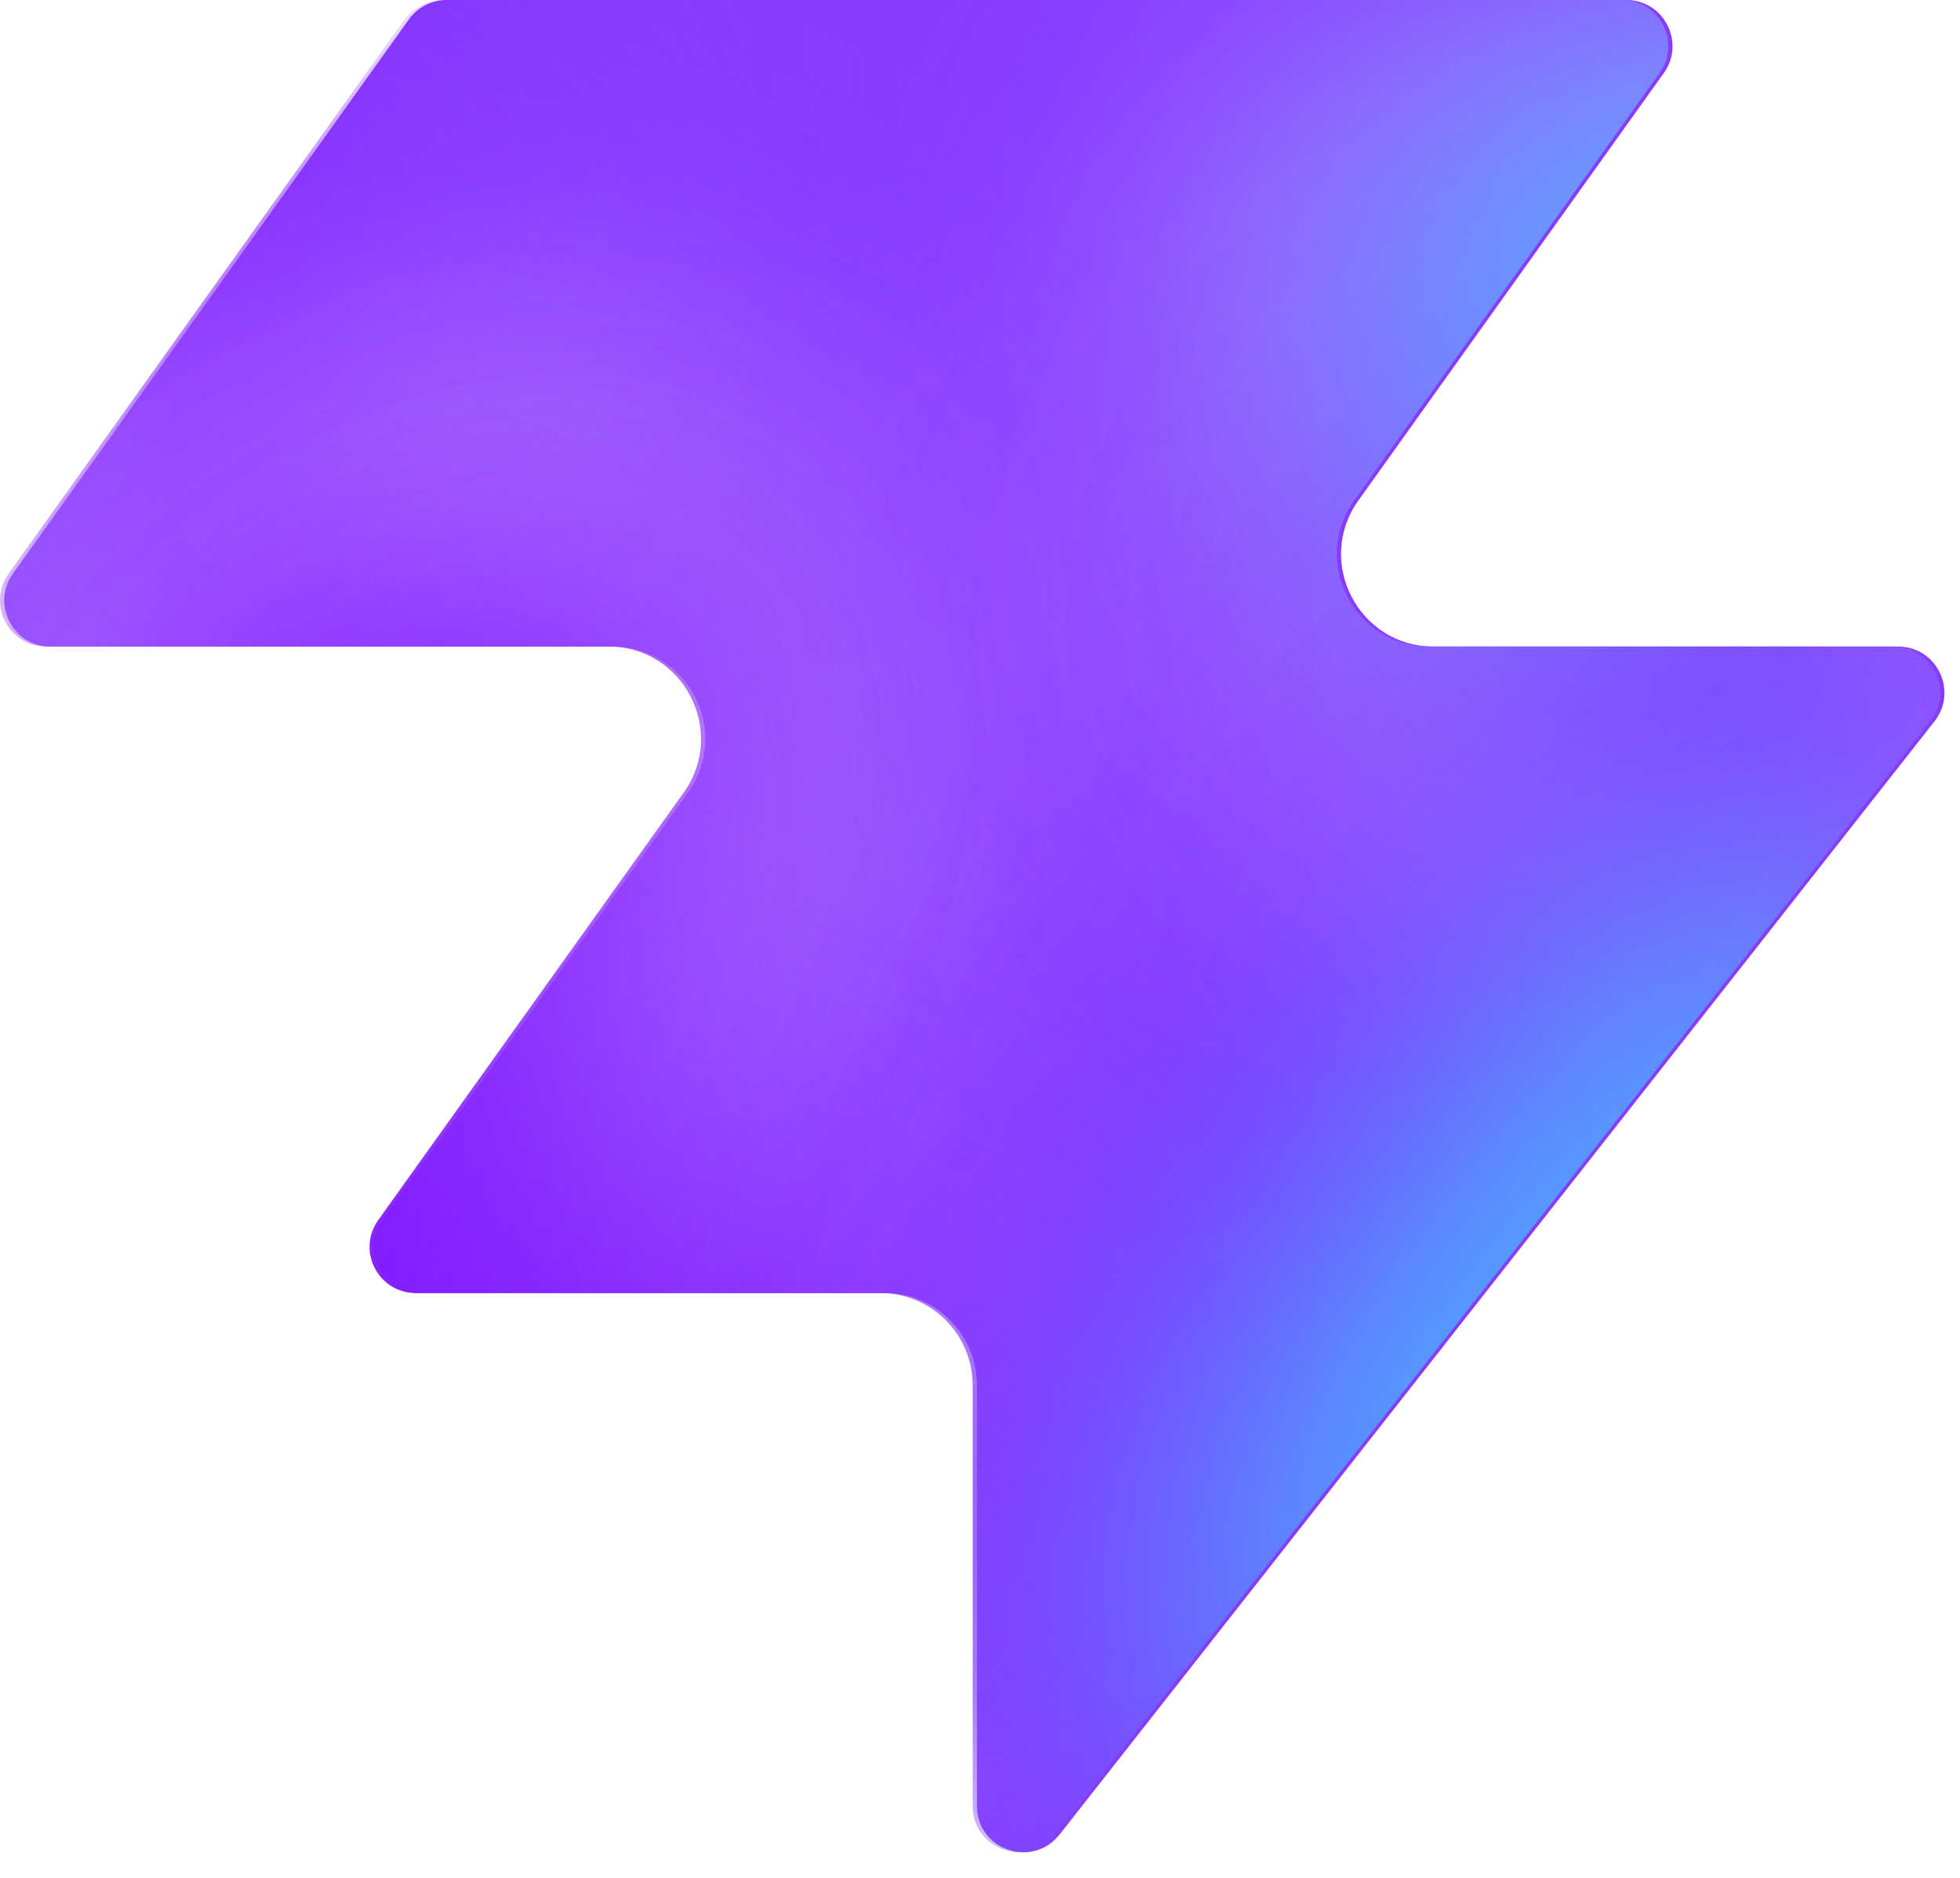
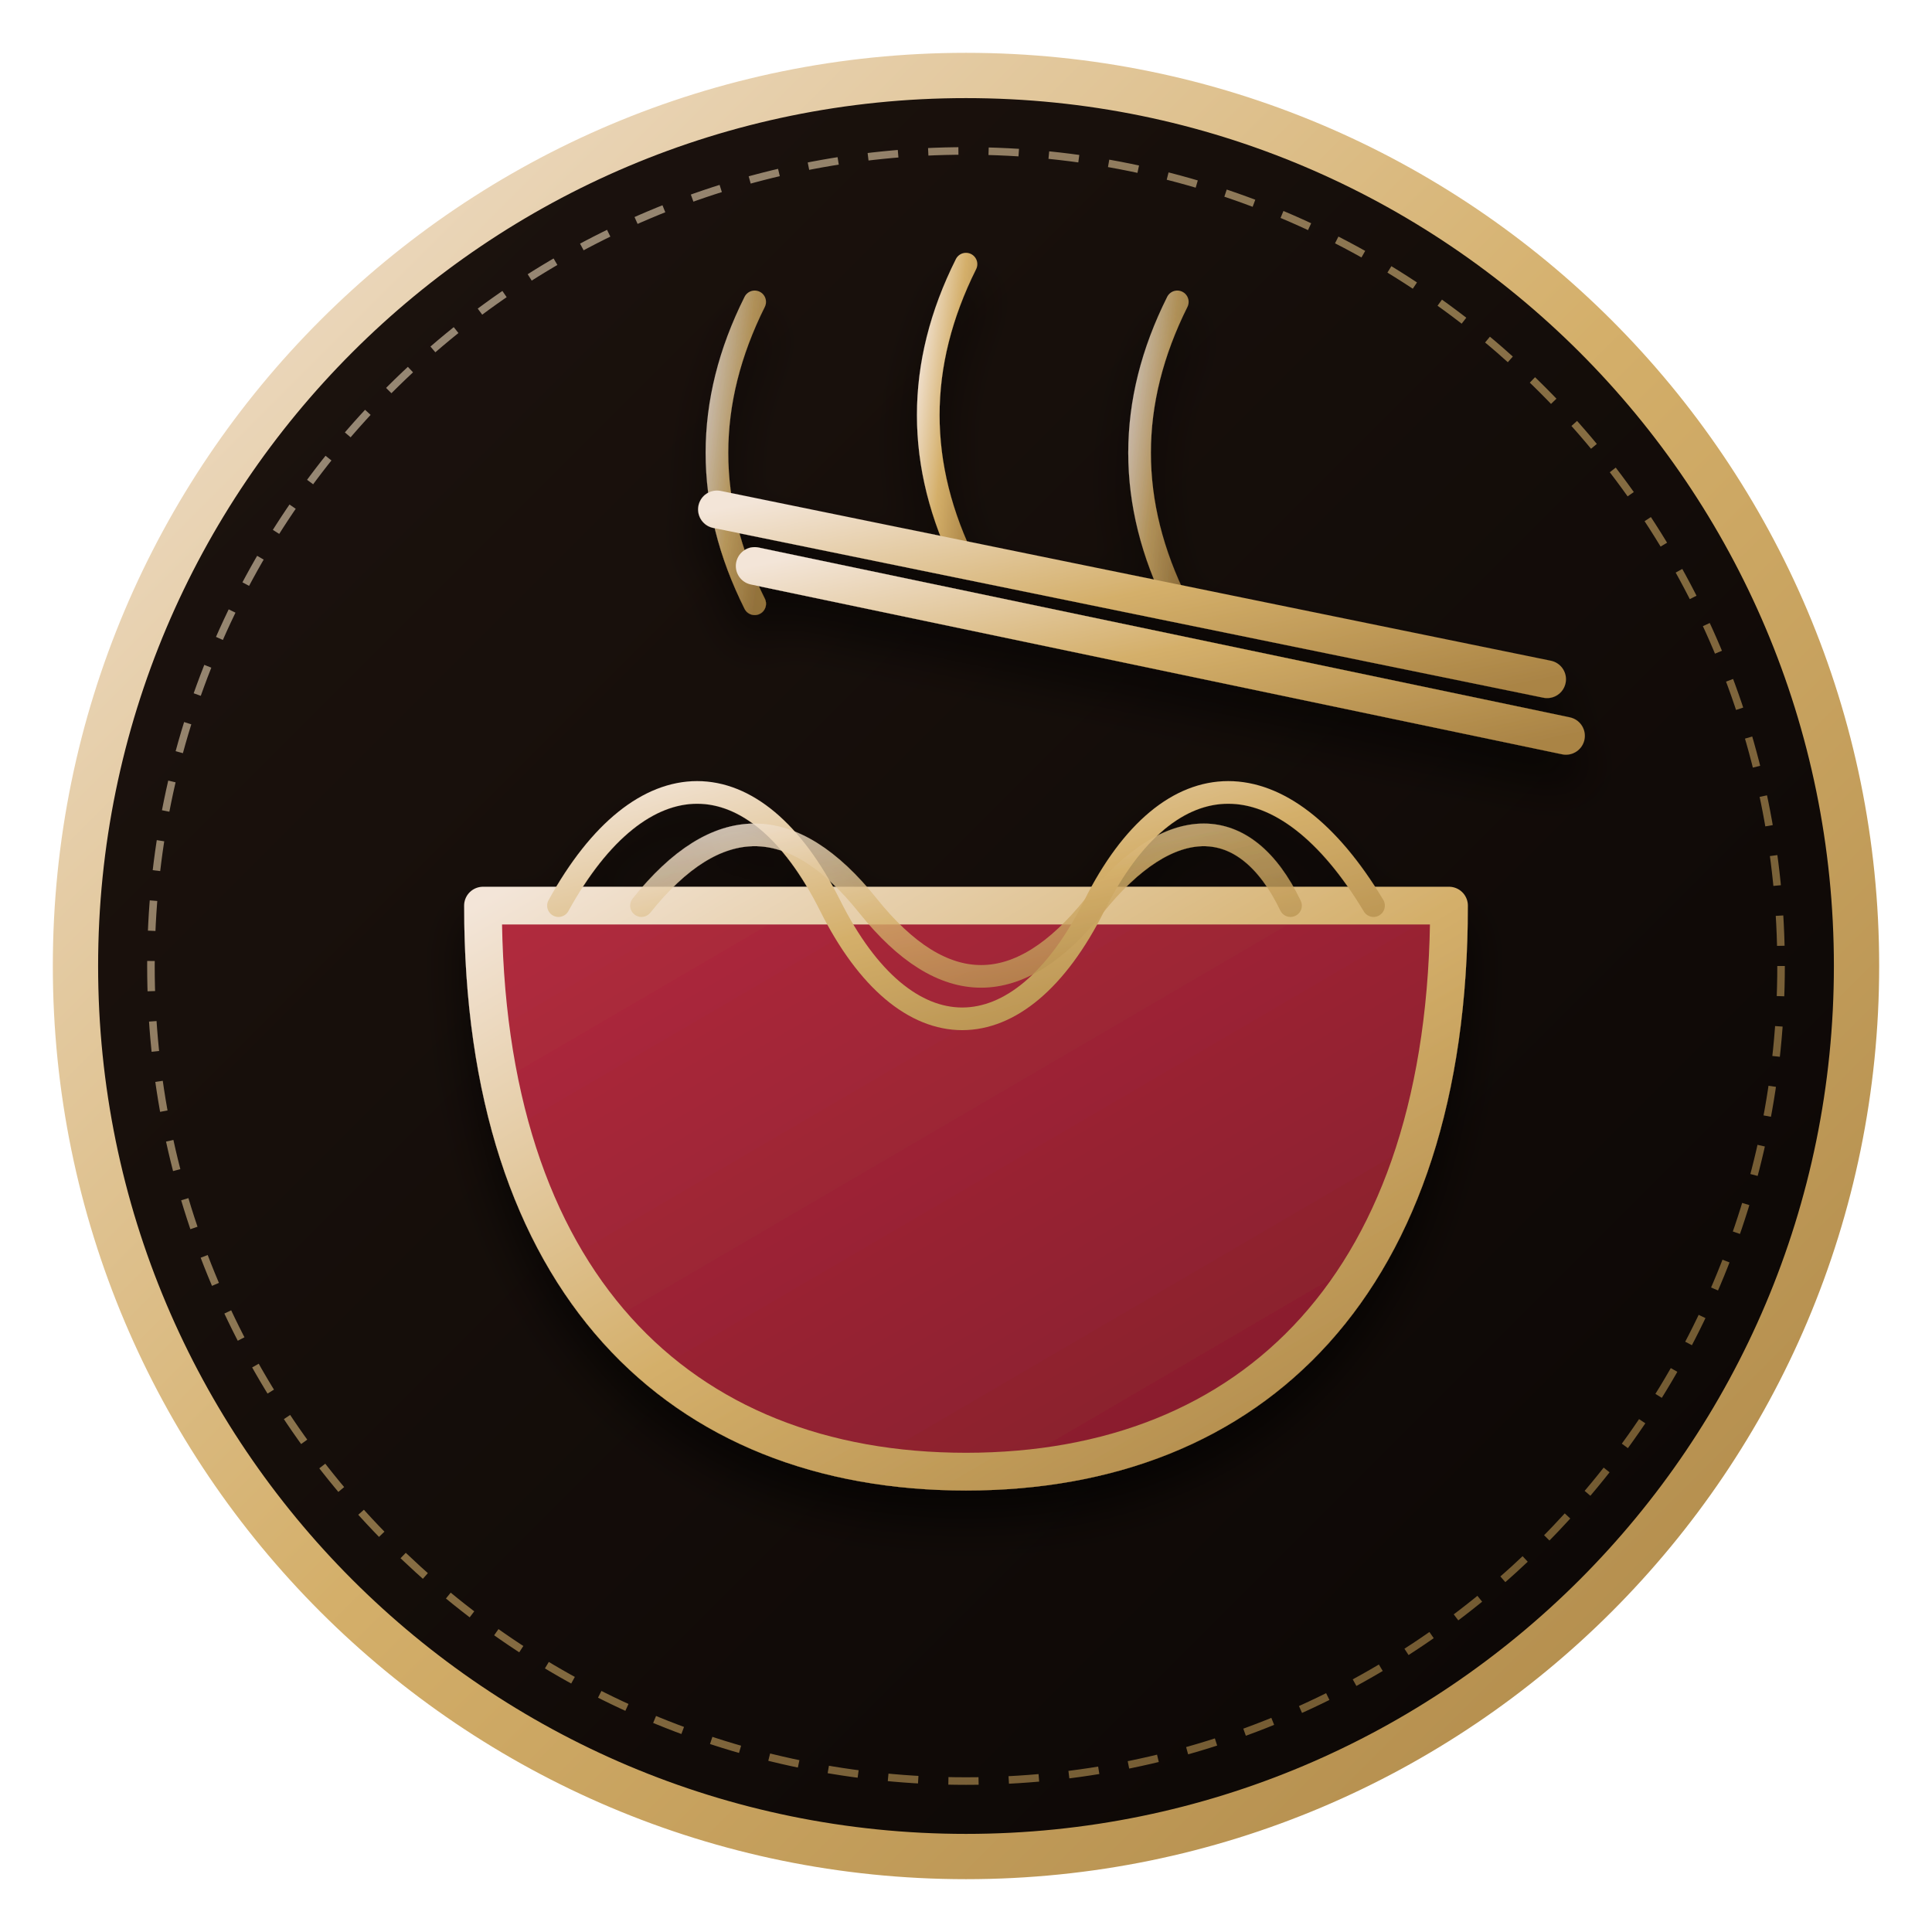
- <svg xmlns="http://www.w3.org/2000/svg" width="48" height="46" fill="none" viewBox="0 0 48 46">
-   <path fill="#863bff" d="M25.946 44.938c-.664.845-2.021.375-2.021-.698V33.937a2.26 2.26 0 0 0-2.262-2.262H10.287c-.92 0-1.456-1.04-.92-1.788l7.48-10.471c1.07-1.497 0-3.578-1.842-3.578H1.237c-.92 0-1.456-1.04-.92-1.788L10.013.474c.214-.297.556-.474.92-.474h28.894c.92 0 1.456 1.04.92 1.788l-7.48 10.471c-1.07 1.498 0 3.579 1.842 3.579h11.377c.943 0 1.473 1.088.89 1.83L25.947 44.94z" style="fill:#863bff;fill:color(display-p3 .525 .23 1);fill-opacity:1" />
-   <mask id="a" width="48" height="46" x="0" y="0" maskUnits="userSpaceOnUse" style="mask-type:alpha">
-     <path fill="#000" d="M25.842 44.938c-.664.844-2.021.375-2.021-.698V33.937a2.26 2.26 0 0 0-2.262-2.262H10.183c-.92 0-1.456-1.04-.92-1.788l7.48-10.471c1.07-1.498 0-3.579-1.842-3.579H1.133c-.92 0-1.456-1.04-.92-1.787L9.91.473c.214-.297.556-.474.92-.474h28.894c.92 0 1.456 1.04.92 1.788l-7.48 10.471c-1.07 1.498 0 3.578 1.842 3.578h11.377c.943 0 1.473 1.088.89 1.832L25.843 44.94z" style="fill:#000;fill-opacity:1" />
-   </mask>
-   <g mask="url(#a)">
-     <g filter="url(#b)">
-       <ellipse cx="5.508" cy="14.704" fill="#ede6ff" rx="5.508" ry="14.704" style="fill:#ede6ff;fill:color(display-p3 .927 .903 1);fill-opacity:1" transform="matrix(.00324 1 1 -.00324 -4.47 31.516)" />
-     </g>
-     <g filter="url(#c)">
-       <ellipse cx="10.399" cy="29.851" fill="#ede6ff" rx="10.399" ry="29.851" style="fill:#ede6ff;fill:color(display-p3 .927 .903 1);fill-opacity:1" transform="matrix(.00324 1 1 -.00324 -39.328 7.883)" />
-     </g>
-     <g filter="url(#d)">
-       <ellipse cx="5.508" cy="30.487" fill="#7e14ff" rx="5.508" ry="30.487" style="fill:#7e14ff;fill:color(display-p3 .492 .077 1);fill-opacity:1" transform="rotate(89.814 -25.913 -14.639)scale(1 -1)" />
-     </g>
-     <g filter="url(#e)">
-       <ellipse cx="5.508" cy="30.599" fill="#7e14ff" rx="5.508" ry="30.599" style="fill:#7e14ff;fill:color(display-p3 .492 .077 1);fill-opacity:1" transform="rotate(89.814 -32.644 -3.334)scale(1 -1)" />
-     </g>
-     <g filter="url(#f)">
-       <ellipse cx="5.508" cy="30.599" fill="#7e14ff" rx="5.508" ry="30.599" style="fill:#7e14ff;fill:color(display-p3 .492 .077 1);fill-opacity:1" transform="matrix(.00324 1 1 -.00324 -34.34 30.47)" />
-     </g>
-     <g filter="url(#g)">
-       <ellipse cx="14.072" cy="22.078" fill="#ede6ff" rx="14.072" ry="22.078" style="fill:#ede6ff;fill:color(display-p3 .927 .903 1);fill-opacity:1" transform="rotate(93.35 24.506 48.493)scale(-1 1)" />
-     </g>
-     <g filter="url(#h)">
-       <ellipse cx="3.47" cy="21.501" fill="#7e14ff" rx="3.47" ry="21.501" style="fill:#7e14ff;fill:color(display-p3 .492 .077 1);fill-opacity:1" transform="rotate(89.009 28.708 47.59)scale(-1 1)" />
-     </g>
-     <g filter="url(#i)">
-       <ellipse cx="3.47" cy="21.501" fill="#7e14ff" rx="3.47" ry="21.501" style="fill:#7e14ff;fill:color(display-p3 .492 .077 1);fill-opacity:1" transform="rotate(89.009 28.708 47.59)scale(-1 1)" />
-     </g>
-     <g filter="url(#j)">
-       <ellipse cx=".387" cy="8.972" fill="#7e14ff" rx="4.407" ry="29.108" style="fill:#7e14ff;fill:color(display-p3 .492 .077 1);fill-opacity:1" transform="rotate(39.51 .387 8.972)" />
-     </g>
-     <g filter="url(#k)">
-       <ellipse cx="47.523" cy="-6.092" fill="#7e14ff" rx="4.407" ry="29.108" style="fill:#7e14ff;fill:color(display-p3 .492 .077 1);fill-opacity:1" transform="rotate(37.892 47.523 -6.092)" />
-     </g>
-     <g filter="url(#l)">
-       <ellipse cx="41.412" cy="6.333" fill="#47bfff" rx="5.971" ry="9.665" style="fill:#47bfff;fill:color(display-p3 .28 .748 1);fill-opacity:1" transform="rotate(37.892 41.412 6.333)" />
-     </g>
-     <g filter="url(#m)">
-       <ellipse cx="-1.879" cy="38.332" fill="#7e14ff" rx="4.407" ry="29.108" style="fill:#7e14ff;fill:color(display-p3 .492 .077 1);fill-opacity:1" transform="rotate(37.892 -1.88 38.332)" />
-     </g>
-     <g filter="url(#n)">
-       <ellipse cx="-1.879" cy="38.332" fill="#7e14ff" rx="4.407" ry="29.108" style="fill:#7e14ff;fill:color(display-p3 .492 .077 1);fill-opacity:1" transform="rotate(37.892 -1.88 38.332)" />
-     </g>
-     <g filter="url(#o)">
-       <ellipse cx="35.651" cy="29.907" fill="#7e14ff" rx="4.407" ry="29.108" style="fill:#7e14ff;fill:color(display-p3 .492 .077 1);fill-opacity:1" transform="rotate(37.892 35.651 29.907)" />
-     </g>
-     <g filter="url(#p)">
-       <ellipse cx="38.418" cy="32.4" fill="#47bfff" rx="5.971" ry="15.297" style="fill:#47bfff;fill:color(display-p3 .28 .748 1);fill-opacity:1" transform="rotate(37.892 38.418 32.4)" />
-     </g>
-   </g>
+ <svg xmlns="http://www.w3.org/2000/svg" viewBox="0 0 512 512">
  <defs>
-     <filter id="b" width="60.045" height="41.654" x="-19.77" y="16.149" color-interpolation-filters="sRGB" filterUnits="userSpaceOnUse">
-       <feFlood flood-opacity="0" result="BackgroundImageFix" />
-       <feBlend in="SourceGraphic" in2="BackgroundImageFix" result="shape" />
-       <feGaussianBlur result="effect1_foregroundBlur_2002_17158" stdDeviation="7.659" />
-     </filter>
-     <filter id="c" width="90.34" height="51.437" x="-54.613" y="-7.533" color-interpolation-filters="sRGB" filterUnits="userSpaceOnUse">
-       <feFlood flood-opacity="0" result="BackgroundImageFix" />
-       <feBlend in="SourceGraphic" in2="BackgroundImageFix" result="shape" />
-       <feGaussianBlur result="effect1_foregroundBlur_2002_17158" stdDeviation="7.659" />
-     </filter>
-     <filter id="d" width="79.355" height="29.4" x="-49.64" y="2.03" color-interpolation-filters="sRGB" filterUnits="userSpaceOnUse">
-       <feFlood flood-opacity="0" result="BackgroundImageFix" />
-       <feBlend in="SourceGraphic" in2="BackgroundImageFix" result="shape" />
-       <feGaussianBlur result="effect1_foregroundBlur_2002_17158" stdDeviation="4.596" />
-     </filter>
-     <filter id="e" width="79.579" height="29.4" x="-45.045" y="20.029" color-interpolation-filters="sRGB" filterUnits="userSpaceOnUse">
-       <feFlood flood-opacity="0" result="BackgroundImageFix" />
-       <feBlend in="SourceGraphic" in2="BackgroundImageFix" result="shape" />
-       <feGaussianBlur result="effect1_foregroundBlur_2002_17158" stdDeviation="4.596" />
-     </filter>
-     <filter id="f" width="79.579" height="29.4" x="-43.513" y="21.178" color-interpolation-filters="sRGB" filterUnits="userSpaceOnUse">
-       <feFlood flood-opacity="0" result="BackgroundImageFix" />
-       <feBlend in="SourceGraphic" in2="BackgroundImageFix" result="shape" />
-       <feGaussianBlur result="effect1_foregroundBlur_2002_17158" stdDeviation="4.596" />
-     </filter>
-     <filter id="g" width="74.749" height="58.852" x="15.756" y="-17.901" color-interpolation-filters="sRGB" filterUnits="userSpaceOnUse">
-       <feFlood flood-opacity="0" result="BackgroundImageFix" />
-       <feBlend in="SourceGraphic" in2="BackgroundImageFix" result="shape" />
-       <feGaussianBlur result="effect1_foregroundBlur_2002_17158" stdDeviation="7.659" />
-     </filter>
-     <filter id="h" width="61.377" height="25.362" x="23.548" y="2.284" color-interpolation-filters="sRGB" filterUnits="userSpaceOnUse">
-       <feFlood flood-opacity="0" result="BackgroundImageFix" />
-       <feBlend in="SourceGraphic" in2="BackgroundImageFix" result="shape" />
-       <feGaussianBlur result="effect1_foregroundBlur_2002_17158" stdDeviation="4.596" />
-     </filter>
-     <filter id="i" width="61.377" height="25.362" x="23.548" y="2.284" color-interpolation-filters="sRGB" filterUnits="userSpaceOnUse">
-       <feFlood flood-opacity="0" result="BackgroundImageFix" />
-       <feBlend in="SourceGraphic" in2="BackgroundImageFix" result="shape" />
-       <feGaussianBlur result="effect1_foregroundBlur_2002_17158" stdDeviation="4.596" />
-     </filter>
-     <filter id="j" width="56.045" height="63.649" x="-27.636" y="-22.853" color-interpolation-filters="sRGB" filterUnits="userSpaceOnUse">
-       <feFlood flood-opacity="0" result="BackgroundImageFix" />
-       <feBlend in="SourceGraphic" in2="BackgroundImageFix" result="shape" />
-       <feGaussianBlur result="effect1_foregroundBlur_2002_17158" stdDeviation="4.596" />
-     </filter>
-     <filter id="k" width="54.814" height="64.646" x="20.116" y="-38.415" color-interpolation-filters="sRGB" filterUnits="userSpaceOnUse">
-       <feFlood flood-opacity="0" result="BackgroundImageFix" />
-       <feBlend in="SourceGraphic" in2="BackgroundImageFix" result="shape" />
-       <feGaussianBlur result="effect1_foregroundBlur_2002_17158" stdDeviation="4.596" />
-     </filter>
-     <filter id="l" width="33.541" height="35.313" x="24.641" y="-11.323" color-interpolation-filters="sRGB" filterUnits="userSpaceOnUse">
-       <feFlood flood-opacity="0" result="BackgroundImageFix" />
-       <feBlend in="SourceGraphic" in2="BackgroundImageFix" result="shape" />
-       <feGaussianBlur result="effect1_foregroundBlur_2002_17158" stdDeviation="4.596" />
-     </filter>
-     <filter id="m" width="54.814" height="64.646" x="-29.286" y="6.009" color-interpolation-filters="sRGB" filterUnits="userSpaceOnUse">
-       <feFlood flood-opacity="0" result="BackgroundImageFix" />
-       <feBlend in="SourceGraphic" in2="BackgroundImageFix" result="shape" />
-       <feGaussianBlur result="effect1_foregroundBlur_2002_17158" stdDeviation="4.596" />
-     </filter>
-     <filter id="n" width="54.814" height="64.646" x="-29.286" y="6.009" color-interpolation-filters="sRGB" filterUnits="userSpaceOnUse">
-       <feFlood flood-opacity="0" result="BackgroundImageFix" />
-       <feBlend in="SourceGraphic" in2="BackgroundImageFix" result="shape" />
-       <feGaussianBlur result="effect1_foregroundBlur_2002_17158" stdDeviation="4.596" />
-     </filter>
-     <filter id="o" width="54.814" height="64.646" x="8.244" y="-2.416" color-interpolation-filters="sRGB" filterUnits="userSpaceOnUse">
-       <feFlood flood-opacity="0" result="BackgroundImageFix" />
-       <feBlend in="SourceGraphic" in2="BackgroundImageFix" result="shape" />
-       <feGaussianBlur result="effect1_foregroundBlur_2002_17158" stdDeviation="4.596" />
-     </filter>
-     <filter id="p" width="39.409" height="43.623" x="18.713" y="10.588" color-interpolation-filters="sRGB" filterUnits="userSpaceOnUse">
-       <feFlood flood-opacity="0" result="BackgroundImageFix" />
-       <feBlend in="SourceGraphic" in2="BackgroundImageFix" result="shape" />
-       <feGaussianBlur result="effect1_foregroundBlur_2002_17158" stdDeviation="4.596" />
+     <linearGradient id="bgGrad" x1="0%" y1="0%" x2="100%" y2="100%">
+       <stop offset="0%" stop-color="#1E140F" />
+       <stop offset="100%" stop-color="#0A0604" />
+     </linearGradient>
+     <linearGradient id="goldGrad" x1="0%" y1="0%" x2="100%" y2="100%">
+       <stop offset="0%" stop-color="#F3E5D8" />
+       <stop offset="50%" stop-color="#D4AF6A" />
+       <stop offset="100%" stop-color="#AA8445" />
+     </linearGradient>
+     <linearGradient id="redGrad" x1="0%" y1="0%" x2="100%" y2="100%">
+       <stop offset="0%" stop-color="#B22B3E" />
+       <stop offset="100%" stop-color="#801C29" />
+     </linearGradient>
+     <filter id="shadow" x="-10%" y="-10%" width="120%" height="120%">
+       <feDropShadow dx="0" dy="8" stdDeviation="6" flood-color="#000000" flood-opacity="0.6" />
    </filter>
  </defs>
+   <circle cx="256" cy="256" r="236" fill="url(#bgGrad)" stroke="url(#goldGrad)" stroke-width="12" />
+   <circle cx="256" cy="256" r="216" fill="none" stroke="url(#goldGrad)" stroke-width="2" stroke-dasharray="8 8" opacity="0.6" />
+   <g filter="url(#shadow)">
+     <path d="M128,240 C128,340 180,390 256,390 C332,390 384,340 384,240 Z" fill="url(#redGrad)" stroke="url(#goldGrad)" stroke-width="10" stroke-linejoin="round" />
+     <path d="M122,240 L390,240" fill="none" stroke="url(#goldGrad)" stroke-width="12" stroke-linecap="round" />
+     <path d="M148,240 C170,200 200,200 220,240 C240,280 270,280 290,240 C310,200 340,200 364,240" fill="none" stroke="url(#goldGrad)" stroke-width="6" stroke-linecap="round" />
+     <path d="M170,240 C190,215 210,215 230,240 C250,265 270,265 290,240 C310,215 330,215 342,240" fill="none" stroke="url(#goldGrad)" stroke-width="6" stroke-linecap="round" opacity="0.8" />
+     <path d="M200,160 Q180,120 200,80" fill="none" stroke="url(#goldGrad)" stroke-width="6" stroke-linecap="round" opacity="0.8" />
+     <path d="M256,150 Q236,110 256,70" fill="none" stroke="url(#goldGrad)" stroke-width="6" stroke-linecap="round" />
+     <path d="M312,160 Q292,120 312,80" fill="none" stroke="url(#goldGrad)" stroke-width="6" stroke-linecap="round" opacity="0.8" />
+     <line x1="410" y1="180" x2="190" y2="135" stroke="url(#goldGrad)" stroke-width="10" stroke-linecap="round" />
+     <line x1="415" y1="195" x2="200" y2="150" stroke="url(#goldGrad)" stroke-width="10" stroke-linecap="round" />
+   </g>
</svg>
